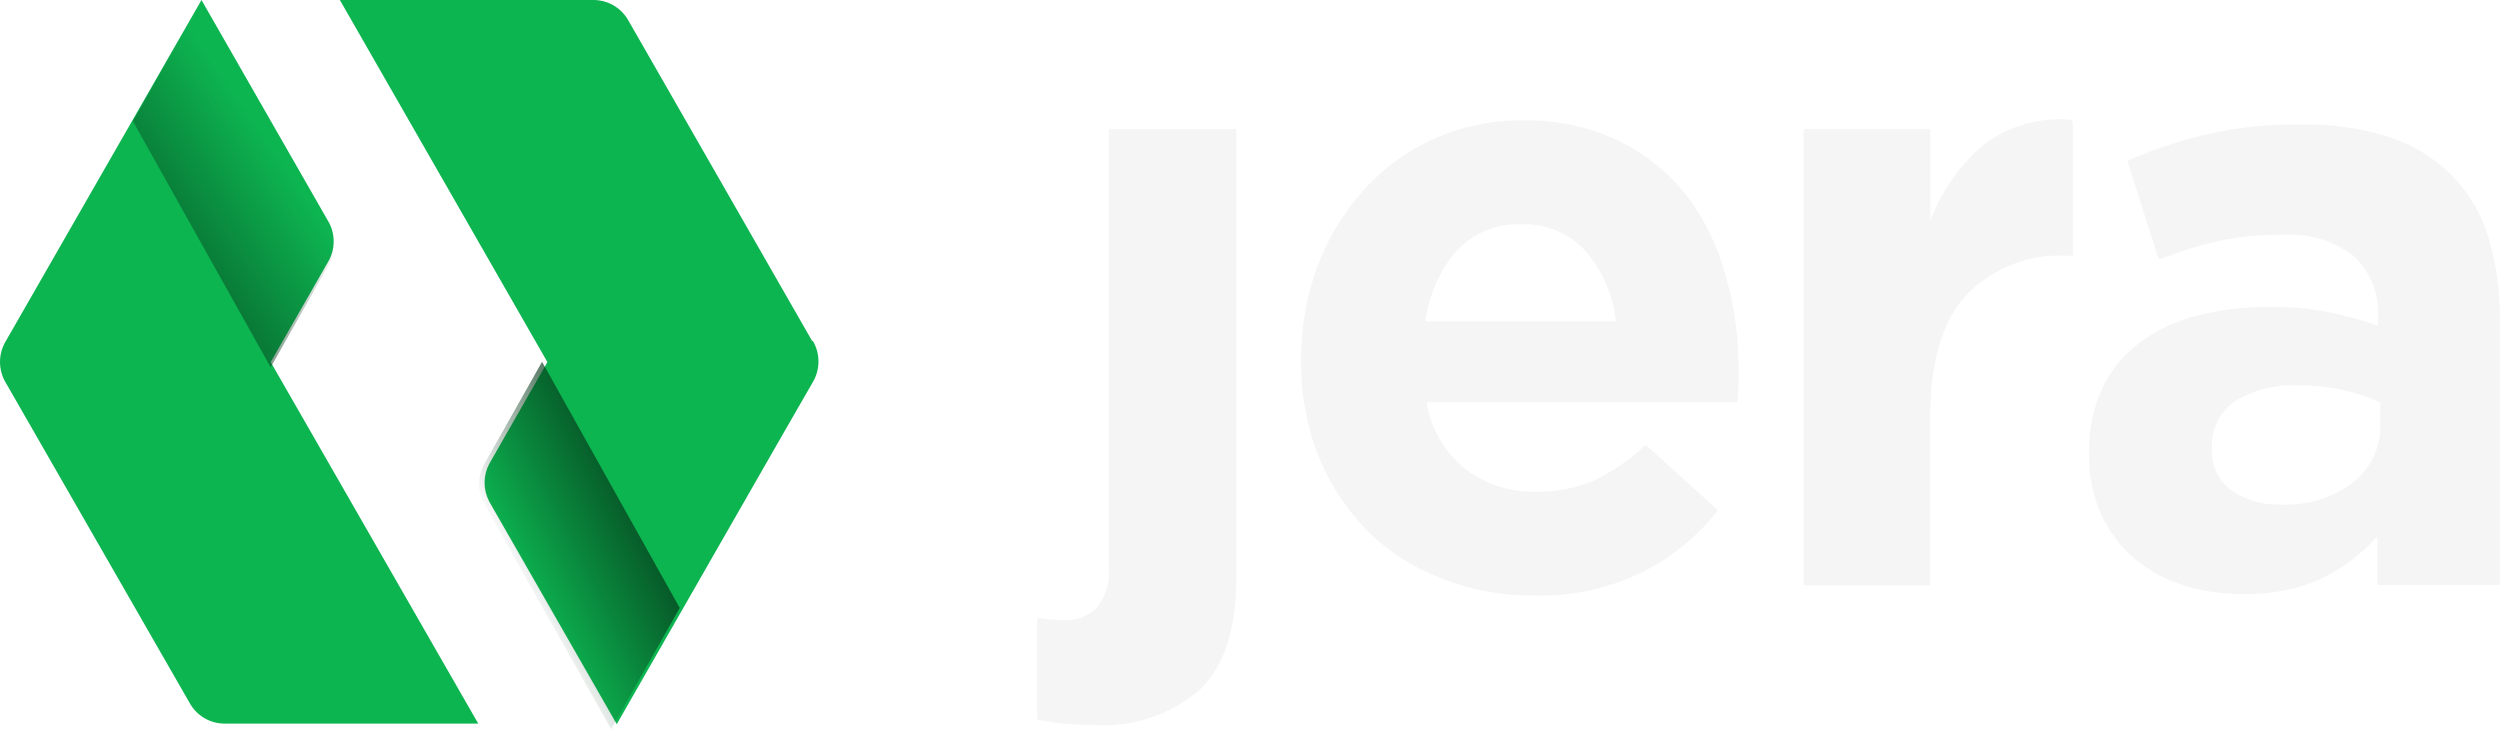
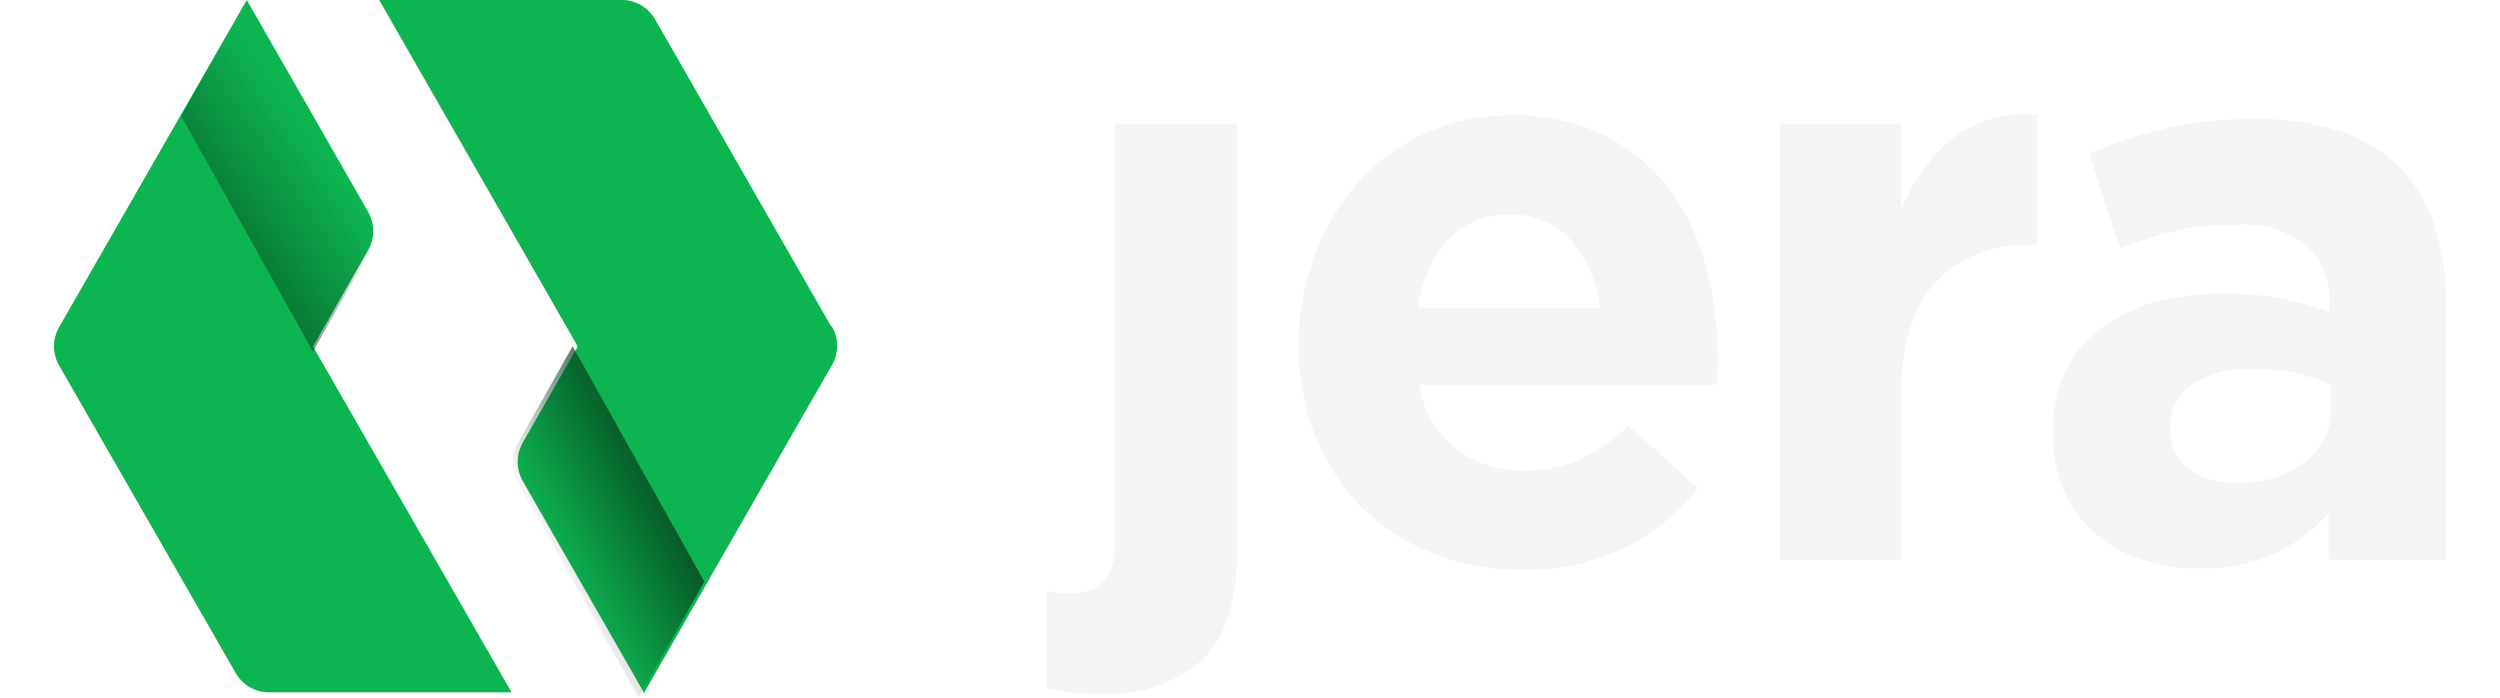
- <svg xmlns="http://www.w3.org/2000/svg" width="192" height="56" viewBox="0 0 192 56" fill="none">
+ <svg xmlns="http://www.w3.org/2000/svg" width="172" height="48" viewBox="0 0 192 56" fill="none">
  <path d="M94.73 9.908H85.312C85.291 9.908 85.27 9.912 85.25 9.921C85.23 9.929 85.212 9.942 85.197 9.957C85.182 9.972 85.17 9.991 85.162 10.011C85.154 10.031 85.15 10.052 85.15 10.074V43.574C85.209 44.135 85.154 44.702 84.99 45.241C84.826 45.781 84.555 46.282 84.194 46.716C83.86 47.025 83.467 47.266 83.04 47.423C82.612 47.58 82.157 47.651 81.701 47.632C81.077 47.625 80.454 47.57 79.837 47.466C79.815 47.462 79.792 47.463 79.77 47.469C79.748 47.475 79.728 47.486 79.71 47.501C79.693 47.515 79.678 47.534 79.668 47.554C79.657 47.575 79.652 47.598 79.65 47.621V55.132C79.65 55.172 79.663 55.21 79.689 55.241C79.715 55.271 79.751 55.292 79.79 55.298C80.428 55.416 81.034 55.507 81.608 55.572C82.383 55.646 83.161 55.679 83.939 55.672C86.933 55.892 89.892 54.916 92.166 52.957C94.023 51.147 94.951 48.302 94.951 44.422V10.069C94.953 10.041 94.948 10.013 94.937 9.988C94.925 9.962 94.908 9.94 94.885 9.924C94.864 9.907 94.838 9.897 94.811 9.893C94.784 9.889 94.756 9.893 94.73 9.903V9.908ZM129.549 15.027C128.146 13.254 126.365 11.816 124.336 10.819C122.017 9.721 119.472 9.183 116.906 9.248C114.599 9.224 112.312 9.695 110.202 10.629C108.091 11.564 106.206 12.939 104.671 14.664C103.146 16.366 101.958 18.343 101.171 20.489C100.333 22.748 99.91 25.14 99.923 27.55V27.684C99.889 30.2 100.345 32.698 101.264 35.041C102.119 37.179 103.394 39.126 105.012 40.765C106.638 42.369 108.579 43.617 110.712 44.431C112.988 45.318 115.413 45.763 117.855 45.741C120.674 45.81 123.468 45.214 126.013 44.002C128.273 42.885 130.262 41.288 131.84 39.324C131.856 39.308 131.869 39.289 131.877 39.269C131.885 39.249 131.89 39.227 131.89 39.205C131.89 39.182 131.885 39.161 131.877 39.14C131.869 39.12 131.856 39.101 131.84 39.086L126.483 34.253C126.454 34.228 126.417 34.214 126.379 34.214C126.341 34.214 126.303 34.228 126.274 34.253C125.127 35.346 123.81 36.246 122.374 36.917C120.997 37.502 119.512 37.79 118.016 37.763C116.045 37.829 114.111 37.215 112.538 36.024C110.951 34.735 109.89 32.909 109.556 30.892H133.431C133.471 30.421 133.502 29.964 133.524 29.522C133.548 29.125 133.548 28.728 133.524 28.332C133.532 25.916 133.199 23.512 132.534 21.19C131.951 18.961 130.938 16.868 129.552 15.028L129.549 15.027ZM109.476 24.675C109.725 22.669 110.56 20.781 111.876 19.247C112.511 18.574 113.283 18.045 114.139 17.696C114.995 17.347 115.916 17.186 116.84 17.224C117.763 17.186 118.682 17.352 119.534 17.708C120.385 18.064 121.149 18.601 121.77 19.284C123.081 20.8 123.895 22.683 124.101 24.677L109.476 24.675ZM159.042 9.202C156.622 8.976 154.206 9.678 152.284 11.167C150.492 12.726 149.109 14.7 148.253 16.916V10.069C148.254 10.047 148.25 10.026 148.242 10.006C148.234 9.986 148.222 9.967 148.207 9.952C148.192 9.937 148.174 9.924 148.154 9.916C148.134 9.907 148.113 9.903 148.091 9.903H138.679C138.658 9.903 138.637 9.907 138.617 9.916C138.597 9.924 138.579 9.937 138.564 9.952C138.549 9.967 138.537 9.986 138.529 10.006C138.521 10.026 138.517 10.047 138.517 10.069V44.793C138.517 44.814 138.521 44.836 138.529 44.855C138.537 44.876 138.549 44.894 138.564 44.909C138.579 44.925 138.597 44.937 138.617 44.945C138.637 44.954 138.658 44.958 138.679 44.959H148.079C148.101 44.958 148.122 44.954 148.142 44.945C148.162 44.937 148.18 44.925 148.195 44.909C148.21 44.894 148.222 44.876 148.23 44.855C148.238 44.836 148.242 44.814 148.241 44.793V32.007C148.241 27.777 149.17 24.659 151.026 22.651C152.011 21.631 153.203 20.835 154.522 20.315C155.84 19.796 157.255 19.566 158.67 19.64H159.188V9.414C159.192 9.37 159.177 9.326 159.148 9.293C159.134 9.276 159.117 9.263 159.098 9.253C159.079 9.244 159.058 9.238 159.036 9.237L159.042 9.202ZM191.123 18.238C190.574 16.448 189.607 14.815 188.303 13.472C186.989 12.163 185.394 11.171 183.638 10.572C181.416 9.847 179.087 9.505 176.75 9.561C174.251 9.516 171.755 9.78 169.32 10.347C167.333 10.835 165.388 11.485 163.506 12.289C163.469 12.305 163.439 12.334 163.422 12.371C163.405 12.408 163.402 12.45 163.413 12.489L165.744 19.762C165.751 19.783 165.761 19.803 165.775 19.82C165.789 19.837 165.807 19.851 165.826 19.862C165.846 19.872 165.867 19.878 165.889 19.879C165.911 19.88 165.933 19.877 165.953 19.87C167.373 19.32 168.83 18.869 170.312 18.523C171.944 18.176 173.609 18.013 175.276 18.036C177.247 17.89 179.203 18.47 180.776 19.667C181.416 20.276 181.913 21.02 182.234 21.843C182.554 22.667 182.688 23.551 182.628 24.433V25.016C181.384 24.578 180.111 24.228 178.818 23.969C177.309 23.688 175.775 23.556 174.239 23.575C172.349 23.555 170.464 23.788 168.634 24.265C167.077 24.671 165.611 25.37 164.314 26.325C163.104 27.234 162.128 28.42 161.469 29.784C160.752 31.338 160.402 33.036 160.444 34.748V34.903C160.413 36.488 160.731 38.061 161.375 39.51C161.965 40.802 162.827 41.951 163.903 42.878C164.999 43.809 166.271 44.51 167.644 44.938C169.126 45.404 170.67 45.637 172.223 45.628C174.311 45.69 176.386 45.28 178.293 44.428C179.925 43.646 181.383 42.545 182.582 41.191V44.762C182.582 44.783 182.586 44.804 182.594 44.825C182.602 44.844 182.614 44.863 182.629 44.878C182.644 44.894 182.662 44.906 182.682 44.914C182.702 44.923 182.723 44.927 182.744 44.928H191.833C191.855 44.927 191.876 44.923 191.896 44.914C191.916 44.906 191.934 44.894 191.949 44.878C191.964 44.863 191.976 44.844 191.984 44.825C191.992 44.804 191.996 44.783 191.995 44.762V24.616C192.027 22.456 191.728 20.304 191.109 18.235L191.123 18.238ZM182.803 32.595C182.827 33.448 182.651 34.295 182.288 35.068C181.926 35.841 181.388 36.519 180.717 37.047C179.131 38.244 177.174 38.846 175.188 38.747C173.82 38.813 172.468 38.423 171.343 37.64C170.86 37.276 170.474 36.799 170.218 36.251C169.962 35.704 169.844 35.102 169.874 34.498V34.367C169.846 33.667 169.996 32.972 170.311 32.347C170.626 31.723 171.095 31.188 171.674 30.796C173.159 29.909 174.878 29.494 176.604 29.606C177.733 29.597 178.858 29.716 179.96 29.959C180.938 30.178 181.89 30.497 182.802 30.91L182.803 32.595Z" fill="#F5F5F5" />
  <path d="M25.217 20.076C25.473 19.629 25.613 19.126 25.625 18.612C25.637 18.097 25.52 17.588 25.286 17.13V17.13L15.475 0L0.409 26.26C0.141 26.728 8.01086e-05 27.258 8.01086e-05 27.797C8.01086e-05 28.336 0.141 28.866 0.409 29.334V29.334L14.556 53.972C14.818 54.455 15.205 54.858 15.677 55.139C16.148 55.421 16.687 55.57 17.236 55.572H36.73L20.79 27.808L25.217 20.076ZM62.38 26.2L48.256 1.566C47.989 1.092 47.602 0.697 47.133 0.422C46.664 0.147 46.13 0.001 45.586 0L26.101 0L42.041 27.808L37.668 35.458L37.563 35.646C37.334 36.087 37.215 36.576 37.215 37.072C37.215 37.568 37.334 38.057 37.563 38.498L37.668 38.686L47.368 55.616C47.368 55.616 62.409 29.334 62.433 29.334C62.712 28.857 62.859 28.314 62.859 27.762C62.859 27.209 62.712 26.667 62.433 26.19L62.38 26.2Z" fill="#0DB551" />
  <path opacity="0.501" d="M15.474 0L10.207 9.31L20.787 28.21L25.226 20.365C25.482 19.911 25.622 19.4 25.634 18.879C25.646 18.358 25.53 17.842 25.295 17.376V17.376L15.474 0Z" fill="url(#paint0_linear_2_17703)" />
  <path d="M46.937 56L52.204 46.69L41.629 27.786L37.2 35.631C36.944 36.086 36.804 36.596 36.792 37.117C36.78 37.638 36.896 38.154 37.131 38.62L46.937 56Z" fill="url(#paint1_linear_2_17703)" />
  <defs>
    <linearGradient id="paint0_linear_2_17703" x1="19.942" y1="9.761" x2="11.728" y2="15.372" gradientUnits="userSpaceOnUse">
      <stop stop-color="#043819" stop-opacity="0" />
      <stop offset="1" stop-color="#043819" />
    </linearGradient>
    <linearGradient id="paint1_linear_2_17703" x1="39.149" y1="43.332" x2="51.68" y2="37.045" gradientUnits="userSpaceOnUse">
      <stop stop-color="#043819" stop-opacity="0" />
      <stop offset="1" stop-color="#043819" />
    </linearGradient>
  </defs>
</svg>
